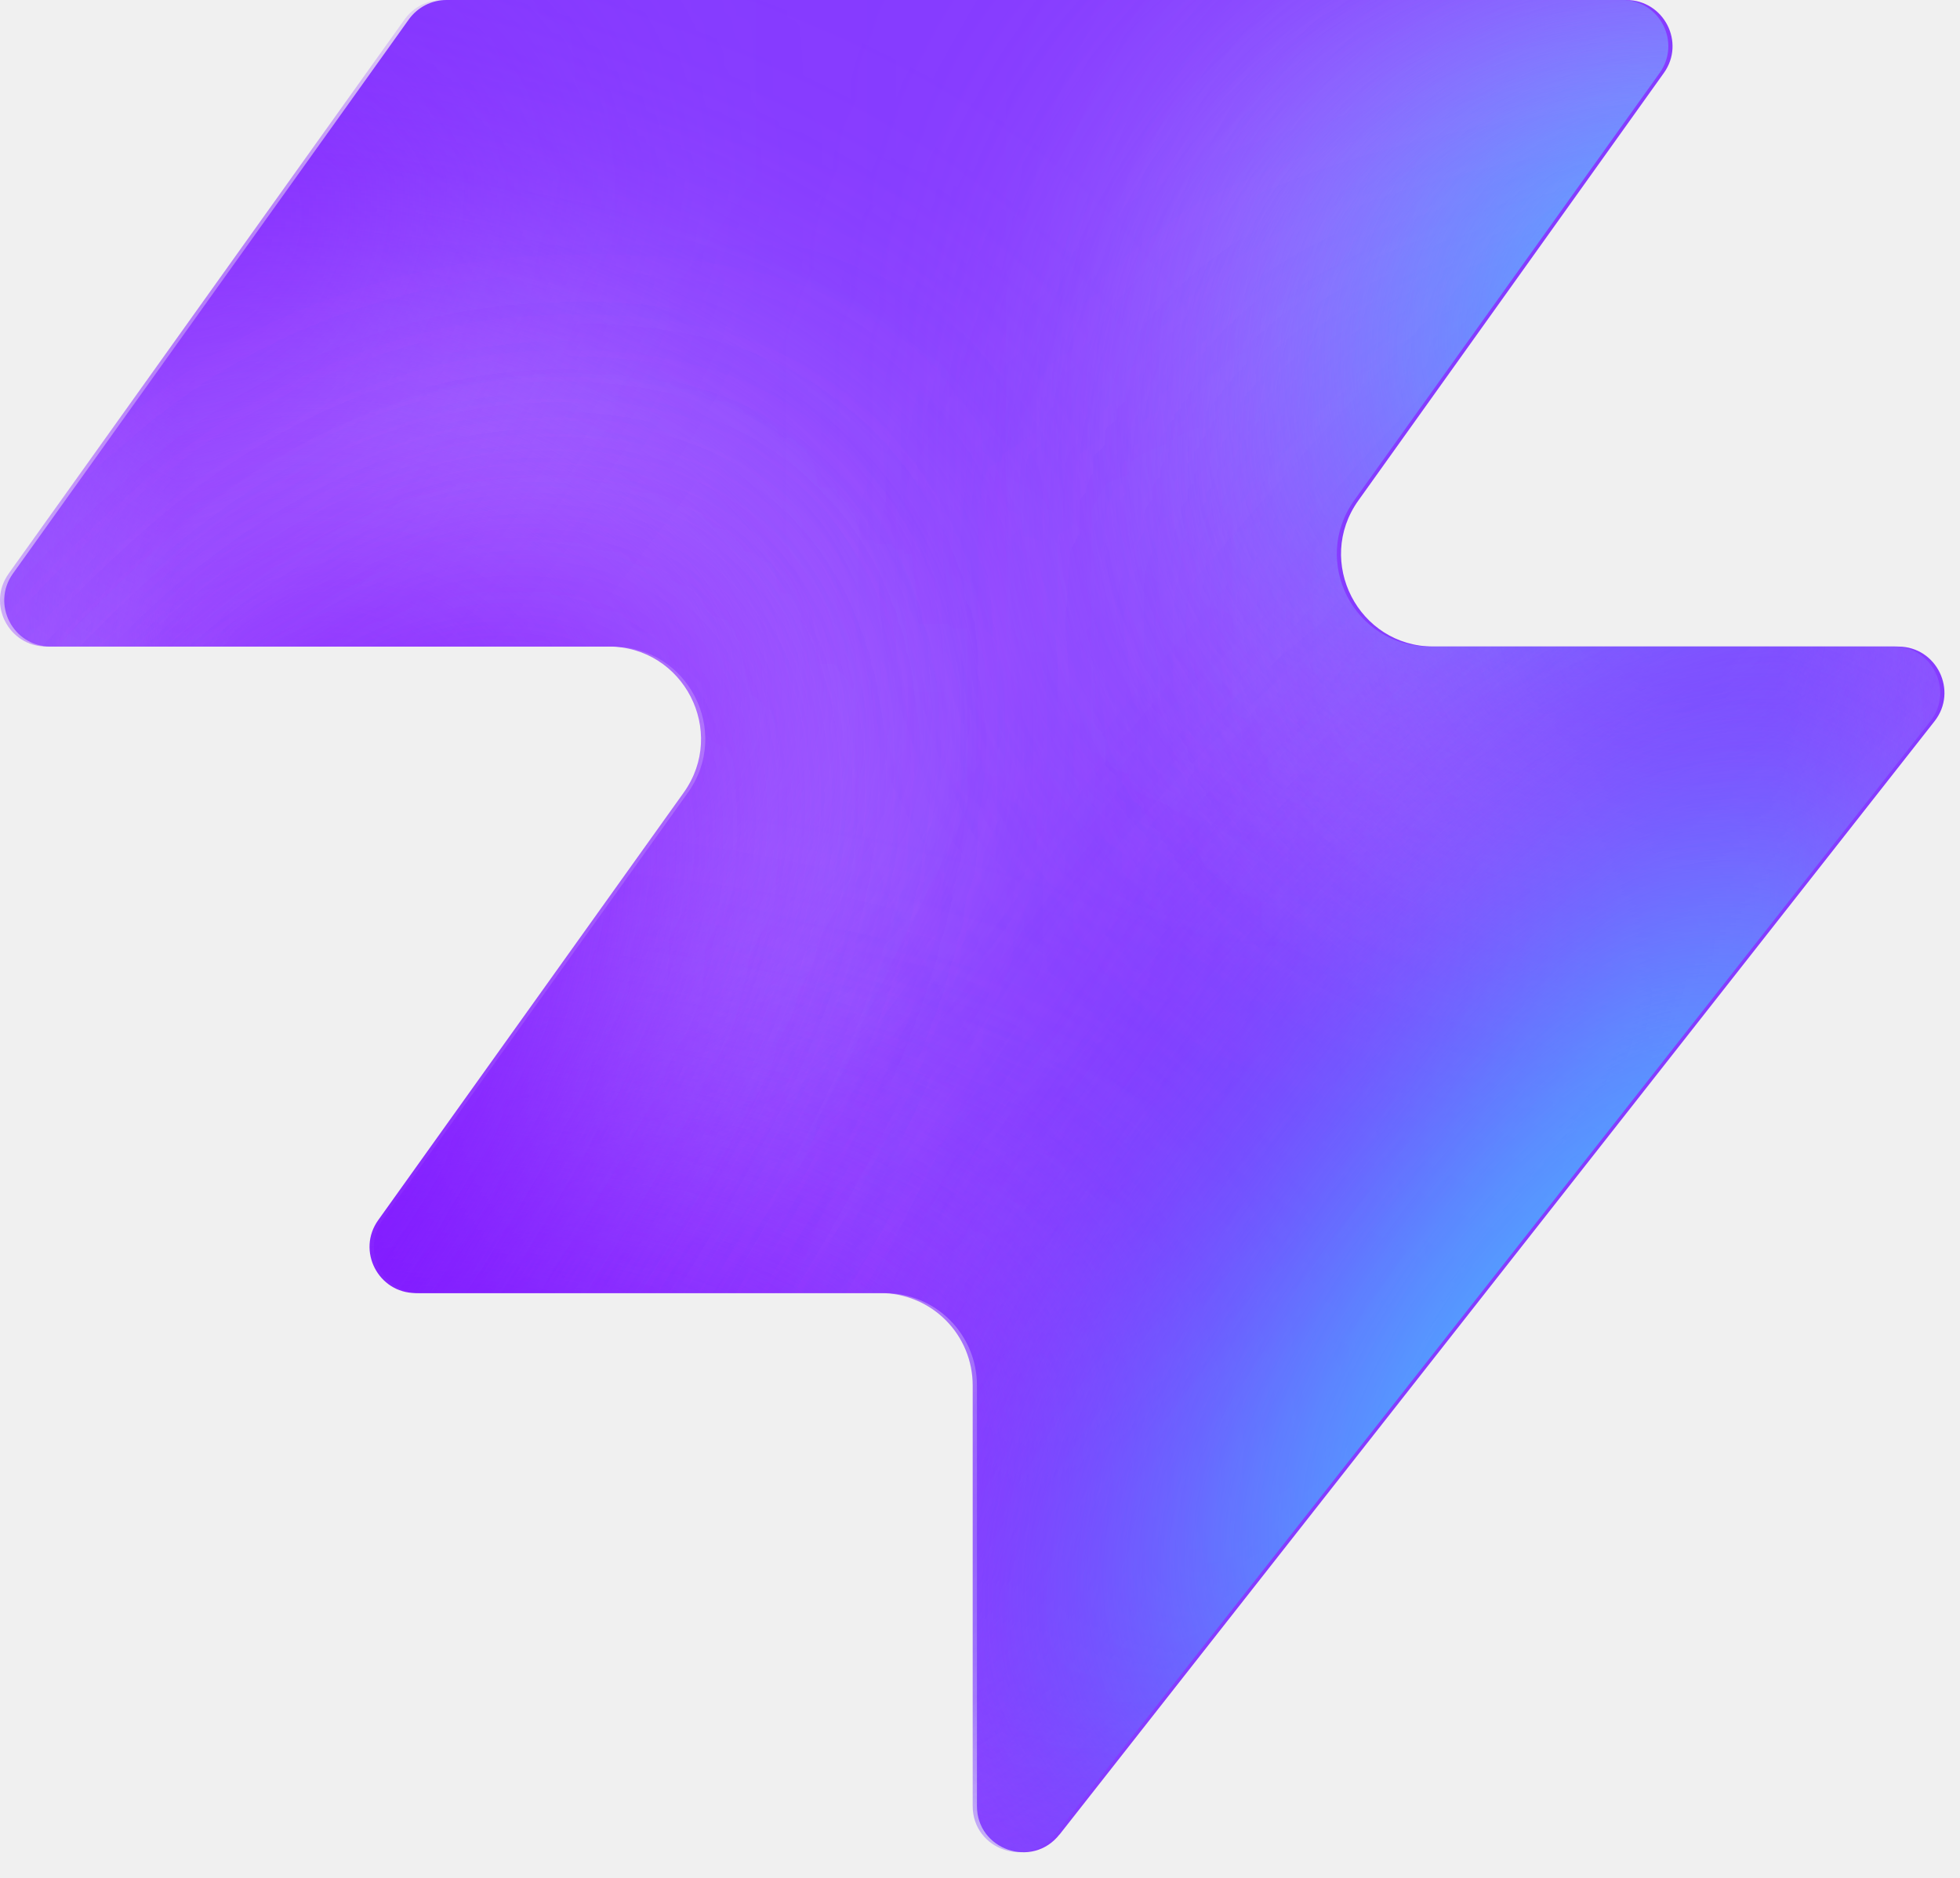
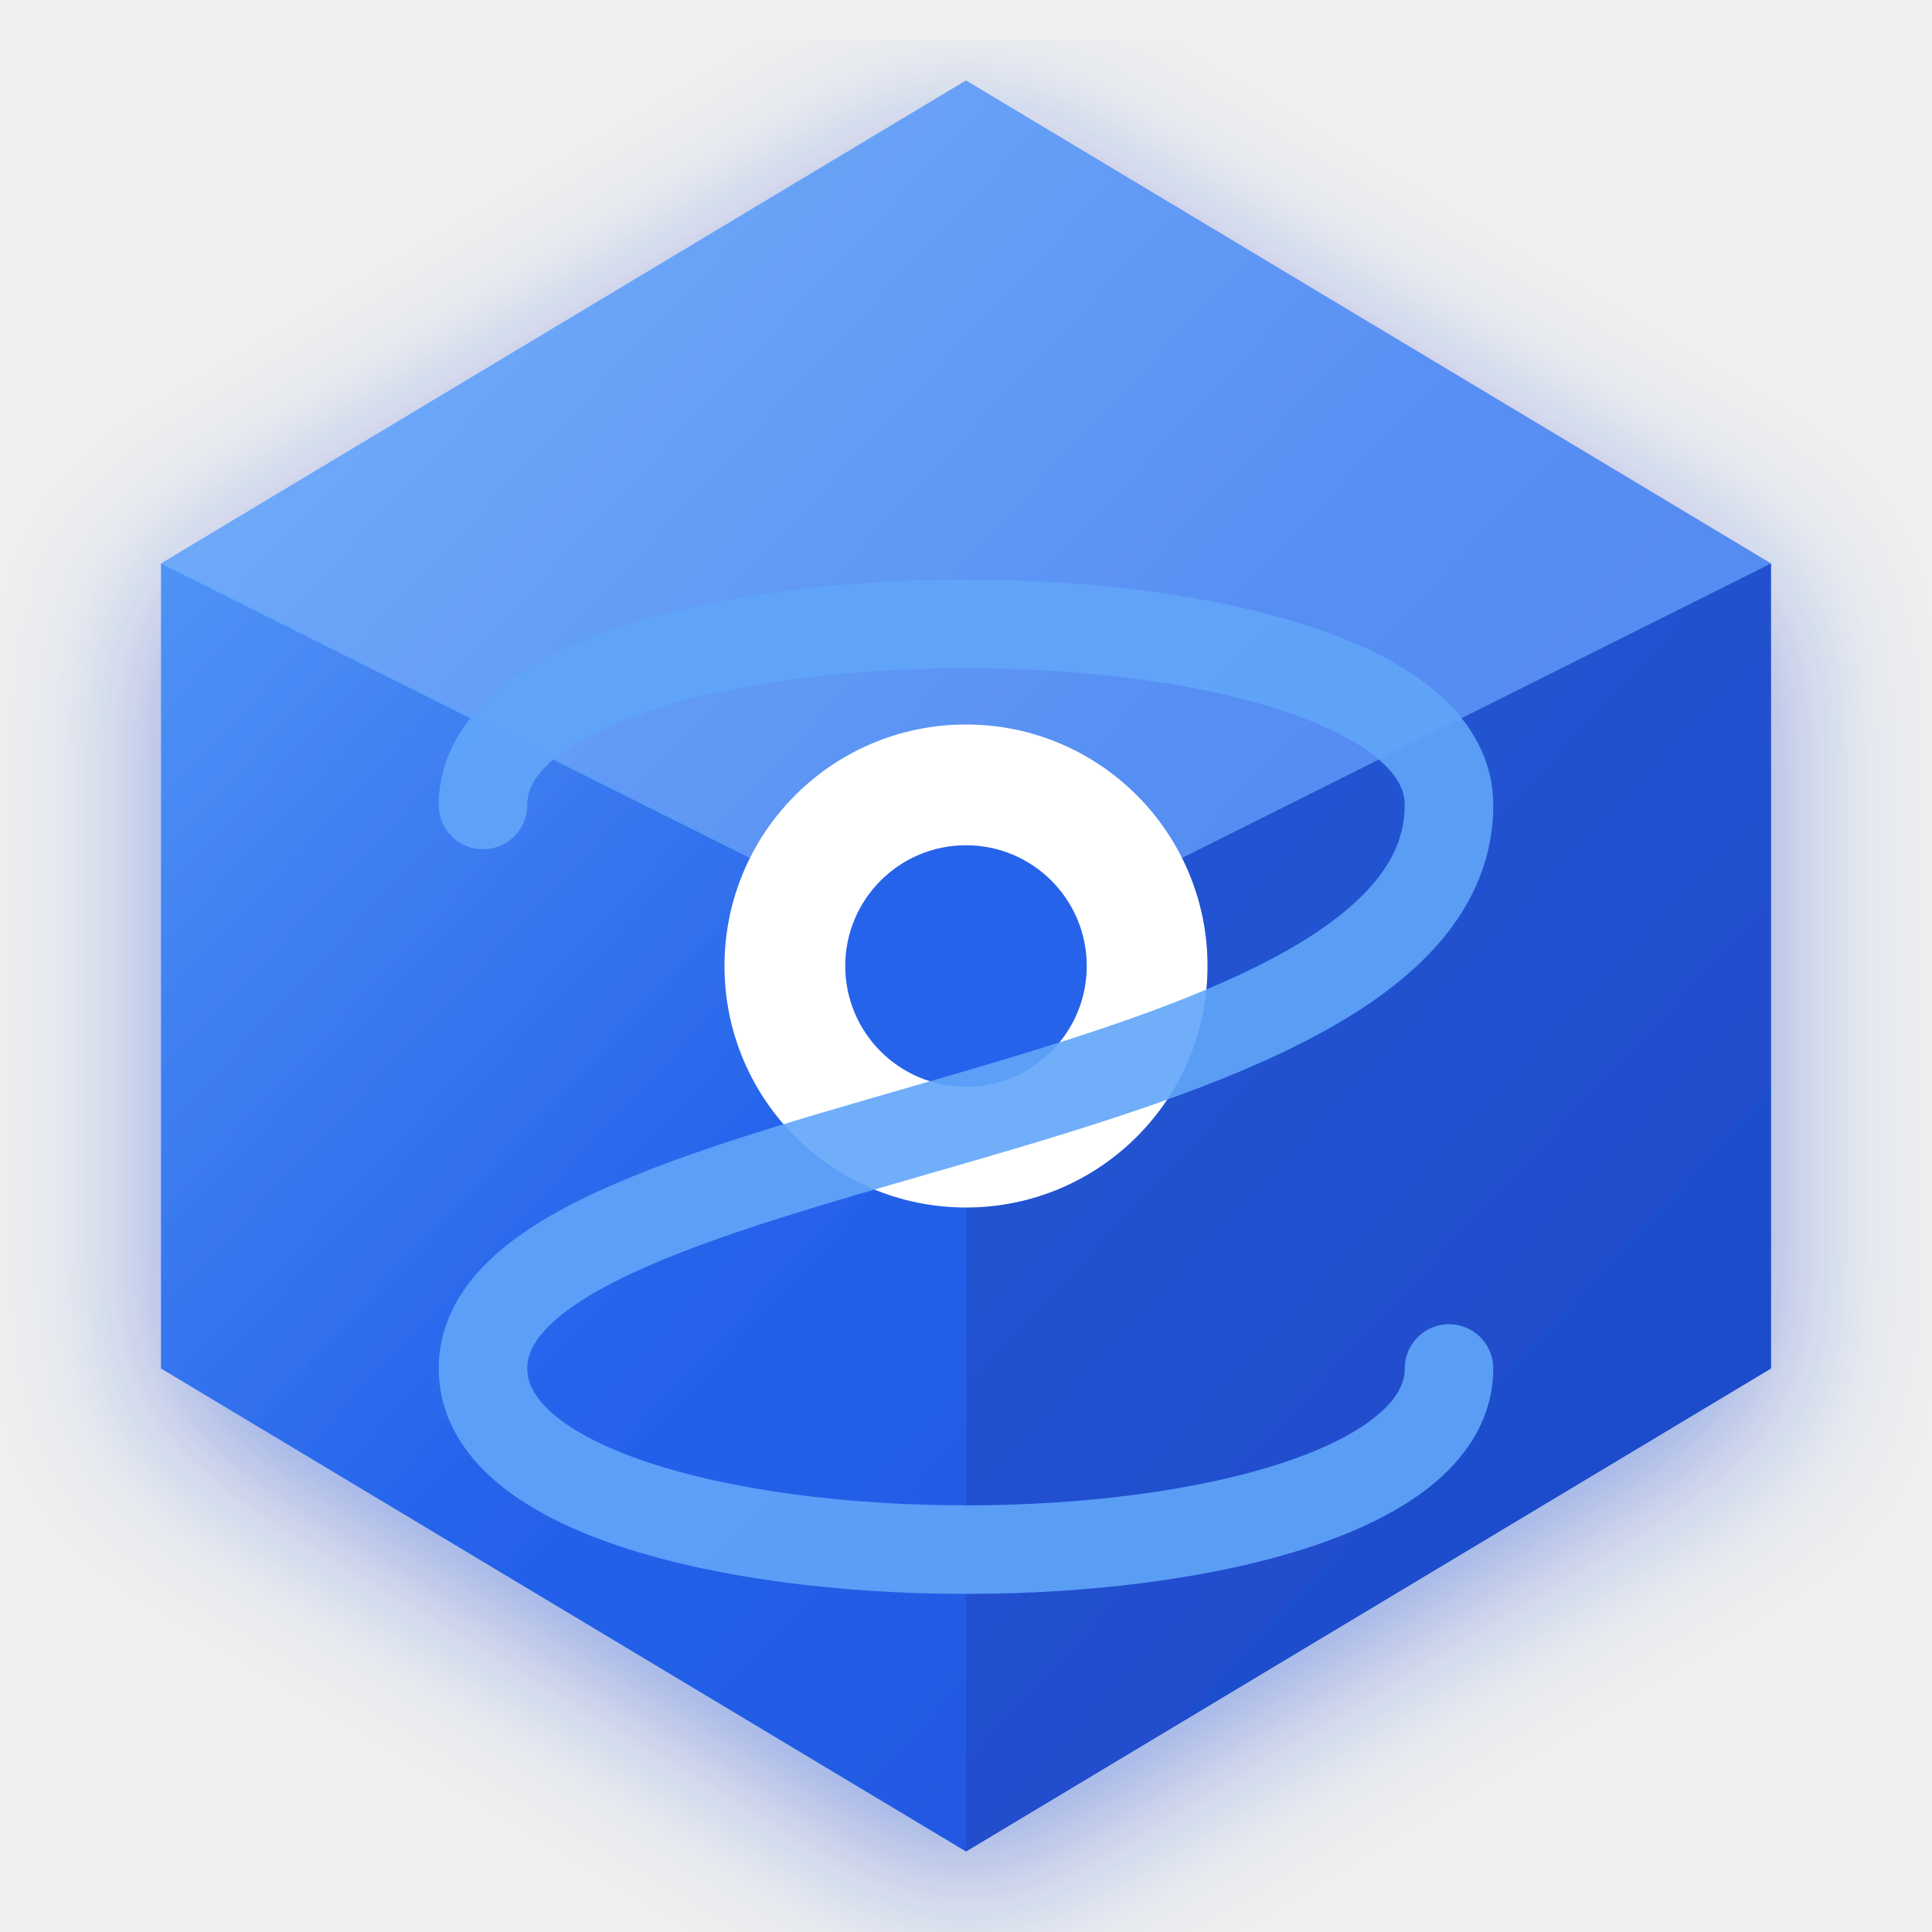
- <svg xmlns="http://www.w3.org/2000/svg" width="48" height="46" fill="none" viewBox="0 0 48 46">
-   <path fill="#863bff" d="M25.946 44.938c-.664.845-2.021.375-2.021-.698V33.937a2.26 2.26 0 0 0-2.262-2.262H10.287c-.92 0-1.456-1.04-.92-1.788l7.48-10.471c1.07-1.497 0-3.578-1.842-3.578H1.237c-.92 0-1.456-1.04-.92-1.788L10.013.474c.214-.297.556-.474.92-.474h28.894c.92 0 1.456 1.04.92 1.788l-7.48 10.471c-1.07 1.498 0 3.579 1.842 3.579h11.377c.943 0 1.473 1.088.89 1.83L25.947 44.94z" style="fill:#863bff;fill:color(display-p3 .525 .23 1);fill-opacity:1" />
-   <mask id="a" width="48" height="46" x="0" y="0" maskUnits="userSpaceOnUse" style="mask-type:alpha">
-     <path fill="#000" d="M25.842 44.938c-.664.844-2.021.375-2.021-.698V33.937a2.26 2.26 0 0 0-2.262-2.262H10.183c-.92 0-1.456-1.04-.92-1.788l7.48-10.471c1.07-1.498 0-3.579-1.842-3.579H1.133c-.92 0-1.456-1.04-.92-1.787L9.91.473c.214-.297.556-.474.92-.474h28.894c.92 0 1.456 1.04.92 1.788l-7.48 10.471c-1.07 1.498 0 3.578 1.842 3.578h11.377c.943 0 1.473 1.088.89 1.832L25.843 44.94z" style="fill:#000;fill-opacity:1" />
-   </mask>
-   <g mask="url(#a)">
-     <g filter="url(#b)">
-       <ellipse cx="5.508" cy="14.704" fill="#ede6ff" rx="5.508" ry="14.704" style="fill:#ede6ff;fill:color(display-p3 .927 .903 1);fill-opacity:1" transform="matrix(.00324 1 1 -.00324 -4.47 31.516)" />
-     </g>
-     <g filter="url(#c)">
-       <ellipse cx="10.399" cy="29.851" fill="#ede6ff" rx="10.399" ry="29.851" style="fill:#ede6ff;fill:color(display-p3 .927 .903 1);fill-opacity:1" transform="matrix(.00324 1 1 -.00324 -39.328 7.883)" />
-     </g>
-     <g filter="url(#d)">
-       <ellipse cx="5.508" cy="30.487" fill="#7e14ff" rx="5.508" ry="30.487" style="fill:#7e14ff;fill:color(display-p3 .492 .077 1);fill-opacity:1" transform="rotate(89.814 -25.913 -14.639)scale(1 -1)" />
-     </g>
-     <g filter="url(#e)">
-       <ellipse cx="5.508" cy="30.599" fill="#7e14ff" rx="5.508" ry="30.599" style="fill:#7e14ff;fill:color(display-p3 .492 .077 1);fill-opacity:1" transform="rotate(89.814 -32.644 -3.334)scale(1 -1)" />
-     </g>
-     <g filter="url(#f)">
-       <ellipse cx="5.508" cy="30.599" fill="#7e14ff" rx="5.508" ry="30.599" style="fill:#7e14ff;fill:color(display-p3 .492 .077 1);fill-opacity:1" transform="matrix(.00324 1 1 -.00324 -34.34 30.47)" />
-     </g>
-     <g filter="url(#g)">
-       <ellipse cx="14.072" cy="22.078" fill="#ede6ff" rx="14.072" ry="22.078" style="fill:#ede6ff;fill:color(display-p3 .927 .903 1);fill-opacity:1" transform="rotate(93.35 24.506 48.493)scale(-1 1)" />
-     </g>
-     <g filter="url(#h)">
-       <ellipse cx="3.47" cy="21.501" fill="#7e14ff" rx="3.47" ry="21.501" style="fill:#7e14ff;fill:color(display-p3 .492 .077 1);fill-opacity:1" transform="rotate(89.009 28.708 47.59)scale(-1 1)" />
-     </g>
-     <g filter="url(#i)">
-       <ellipse cx="3.47" cy="21.501" fill="#7e14ff" rx="3.47" ry="21.501" style="fill:#7e14ff;fill:color(display-p3 .492 .077 1);fill-opacity:1" transform="rotate(89.009 28.708 47.59)scale(-1 1)" />
-     </g>
-     <g filter="url(#j)">
-       <ellipse cx=".387" cy="8.972" fill="#7e14ff" rx="4.407" ry="29.108" style="fill:#7e14ff;fill:color(display-p3 .492 .077 1);fill-opacity:1" transform="rotate(39.51 .387 8.972)" />
-     </g>
-     <g filter="url(#k)">
-       <ellipse cx="47.523" cy="-6.092" fill="#7e14ff" rx="4.407" ry="29.108" style="fill:#7e14ff;fill:color(display-p3 .492 .077 1);fill-opacity:1" transform="rotate(37.892 47.523 -6.092)" />
-     </g>
-     <g filter="url(#l)">
-       <ellipse cx="41.412" cy="6.333" fill="#47bfff" rx="5.971" ry="9.665" style="fill:#47bfff;fill:color(display-p3 .28 .748 1);fill-opacity:1" transform="rotate(37.892 41.412 6.333)" />
-     </g>
-     <g filter="url(#m)">
-       <ellipse cx="-1.879" cy="38.332" fill="#7e14ff" rx="4.407" ry="29.108" style="fill:#7e14ff;fill:color(display-p3 .492 .077 1);fill-opacity:1" transform="rotate(37.892 -1.88 38.332)" />
-     </g>
-     <g filter="url(#n)">
-       <ellipse cx="-1.879" cy="38.332" fill="#7e14ff" rx="4.407" ry="29.108" style="fill:#7e14ff;fill:color(display-p3 .492 .077 1);fill-opacity:1" transform="rotate(37.892 -1.88 38.332)" />
-     </g>
-     <g filter="url(#o)">
-       <ellipse cx="35.651" cy="29.907" fill="#7e14ff" rx="4.407" ry="29.108" style="fill:#7e14ff;fill:color(display-p3 .492 .077 1);fill-opacity:1" transform="rotate(37.892 35.651 29.907)" />
-     </g>
-     <g filter="url(#p)">
-       <ellipse cx="38.418" cy="32.4" fill="#47bfff" rx="5.971" ry="15.297" style="fill:#47bfff;fill:color(display-p3 .28 .748 1);fill-opacity:1" transform="rotate(37.892 38.418 32.4)" />
-     </g>
-   </g>
+ <svg xmlns="http://www.w3.org/2000/svg" viewBox="0 0 48 48" width="48" height="48" fill="none">
  <defs>
-     <filter id="b" width="60.045" height="41.654" x="-19.77" y="16.149" color-interpolation-filters="sRGB" filterUnits="userSpaceOnUse">
-       <feFlood flood-opacity="0" result="BackgroundImageFix" />
-       <feBlend in="SourceGraphic" in2="BackgroundImageFix" result="shape" />
-       <feGaussianBlur result="effect1_foregroundBlur_2002_17158" stdDeviation="7.659" />
-     </filter>
-     <filter id="c" width="90.34" height="51.437" x="-54.613" y="-7.533" color-interpolation-filters="sRGB" filterUnits="userSpaceOnUse">
-       <feFlood flood-opacity="0" result="BackgroundImageFix" />
-       <feBlend in="SourceGraphic" in2="BackgroundImageFix" result="shape" />
-       <feGaussianBlur result="effect1_foregroundBlur_2002_17158" stdDeviation="7.659" />
-     </filter>
-     <filter id="d" width="79.355" height="29.4" x="-49.64" y="2.03" color-interpolation-filters="sRGB" filterUnits="userSpaceOnUse">
-       <feFlood flood-opacity="0" result="BackgroundImageFix" />
-       <feBlend in="SourceGraphic" in2="BackgroundImageFix" result="shape" />
-       <feGaussianBlur result="effect1_foregroundBlur_2002_17158" stdDeviation="4.596" />
-     </filter>
-     <filter id="e" width="79.579" height="29.4" x="-45.045" y="20.029" color-interpolation-filters="sRGB" filterUnits="userSpaceOnUse">
-       <feFlood flood-opacity="0" result="BackgroundImageFix" />
-       <feBlend in="SourceGraphic" in2="BackgroundImageFix" result="shape" />
-       <feGaussianBlur result="effect1_foregroundBlur_2002_17158" stdDeviation="4.596" />
-     </filter>
-     <filter id="f" width="79.579" height="29.4" x="-43.513" y="21.178" color-interpolation-filters="sRGB" filterUnits="userSpaceOnUse">
-       <feFlood flood-opacity="0" result="BackgroundImageFix" />
-       <feBlend in="SourceGraphic" in2="BackgroundImageFix" result="shape" />
-       <feGaussianBlur result="effect1_foregroundBlur_2002_17158" stdDeviation="4.596" />
-     </filter>
-     <filter id="g" width="74.749" height="58.852" x="15.756" y="-17.901" color-interpolation-filters="sRGB" filterUnits="userSpaceOnUse">
-       <feFlood flood-opacity="0" result="BackgroundImageFix" />
-       <feBlend in="SourceGraphic" in2="BackgroundImageFix" result="shape" />
-       <feGaussianBlur result="effect1_foregroundBlur_2002_17158" stdDeviation="7.659" />
-     </filter>
-     <filter id="h" width="61.377" height="25.362" x="23.548" y="2.284" color-interpolation-filters="sRGB" filterUnits="userSpaceOnUse">
-       <feFlood flood-opacity="0" result="BackgroundImageFix" />
-       <feBlend in="SourceGraphic" in2="BackgroundImageFix" result="shape" />
-       <feGaussianBlur result="effect1_foregroundBlur_2002_17158" stdDeviation="4.596" />
-     </filter>
-     <filter id="i" width="61.377" height="25.362" x="23.548" y="2.284" color-interpolation-filters="sRGB" filterUnits="userSpaceOnUse">
-       <feFlood flood-opacity="0" result="BackgroundImageFix" />
-       <feBlend in="SourceGraphic" in2="BackgroundImageFix" result="shape" />
-       <feGaussianBlur result="effect1_foregroundBlur_2002_17158" stdDeviation="4.596" />
-     </filter>
-     <filter id="j" width="56.045" height="63.649" x="-27.636" y="-22.853" color-interpolation-filters="sRGB" filterUnits="userSpaceOnUse">
-       <feFlood flood-opacity="0" result="BackgroundImageFix" />
-       <feBlend in="SourceGraphic" in2="BackgroundImageFix" result="shape" />
-       <feGaussianBlur result="effect1_foregroundBlur_2002_17158" stdDeviation="4.596" />
-     </filter>
-     <filter id="k" width="54.814" height="64.646" x="20.116" y="-38.415" color-interpolation-filters="sRGB" filterUnits="userSpaceOnUse">
-       <feFlood flood-opacity="0" result="BackgroundImageFix" />
-       <feBlend in="SourceGraphic" in2="BackgroundImageFix" result="shape" />
-       <feGaussianBlur result="effect1_foregroundBlur_2002_17158" stdDeviation="4.596" />
-     </filter>
-     <filter id="l" width="33.541" height="35.313" x="24.641" y="-11.323" color-interpolation-filters="sRGB" filterUnits="userSpaceOnUse">
-       <feFlood flood-opacity="0" result="BackgroundImageFix" />
-       <feBlend in="SourceGraphic" in2="BackgroundImageFix" result="shape" />
-       <feGaussianBlur result="effect1_foregroundBlur_2002_17158" stdDeviation="4.596" />
-     </filter>
-     <filter id="m" width="54.814" height="64.646" x="-29.286" y="6.009" color-interpolation-filters="sRGB" filterUnits="userSpaceOnUse">
-       <feFlood flood-opacity="0" result="BackgroundImageFix" />
-       <feBlend in="SourceGraphic" in2="BackgroundImageFix" result="shape" />
-       <feGaussianBlur result="effect1_foregroundBlur_2002_17158" stdDeviation="4.596" />
-     </filter>
-     <filter id="n" width="54.814" height="64.646" x="-29.286" y="6.009" color-interpolation-filters="sRGB" filterUnits="userSpaceOnUse">
-       <feFlood flood-opacity="0" result="BackgroundImageFix" />
-       <feBlend in="SourceGraphic" in2="BackgroundImageFix" result="shape" />
-       <feGaussianBlur result="effect1_foregroundBlur_2002_17158" stdDeviation="4.596" />
-     </filter>
-     <filter id="o" width="54.814" height="64.646" x="8.244" y="-2.416" color-interpolation-filters="sRGB" filterUnits="userSpaceOnUse">
-       <feFlood flood-opacity="0" result="BackgroundImageFix" />
-       <feBlend in="SourceGraphic" in2="BackgroundImageFix" result="shape" />
-       <feGaussianBlur result="effect1_foregroundBlur_2002_17158" stdDeviation="4.596" />
-     </filter>
-     <filter id="p" width="39.409" height="43.623" x="18.713" y="10.588" color-interpolation-filters="sRGB" filterUnits="userSpaceOnUse">
-       <feFlood flood-opacity="0" result="BackgroundImageFix" />
-       <feBlend in="SourceGraphic" in2="BackgroundImageFix" result="shape" />
-       <feGaussianBlur result="effect1_foregroundBlur_2002_17158" stdDeviation="4.596" />
+     <linearGradient id="c1-blue-grad" x1="0%" y1="0%" x2="100%" y2="100%">
+       <stop offset="0%" stop-color="#60A5FA" />
+       <stop offset="50%" stop-color="#2563EB" />
+       <stop offset="100%" stop-color="#1D4ED8" />
+     </linearGradient>
+     <filter id="c1-fav-glow" x="-20%" y="-20%" width="140%" height="140%">
+       <feDropShadow dx="0" dy="1" stdDeviation="2" flood-color="#1D4ED8" flood-opacity="0.5" />
    </filter>
  </defs>
+   <g filter="url(#c1-fav-glow)">
+     <path d="M24 2 L44 14 L44 34 L24 46 L4 34 L4 14 Z" fill="url(#c1-blue-grad)" />
+     <path d="M24 2 L44 14 L24 24 L4 14 Z" fill="#93C5FD" fill-opacity="0.45" />
+     <path d="M24 24 L44 14 L44 34 L24 46 Z" fill="#1E40AF" fill-opacity="0.4" />
+     <circle cx="24" cy="24" r="6" fill="#FFFFFF" />
+     <circle cx="24" cy="24" r="3" fill="#2563EB" />
+     <path d="M12 20 C12 14, 36 14, 36 20 C36 28, 12 28, 12 34 C12 40, 36 40, 36 34" stroke="#60A5FA" stroke-width="2.2" stroke-linecap="round" fill="none" opacity="0.9" />
+   </g>
</svg>
